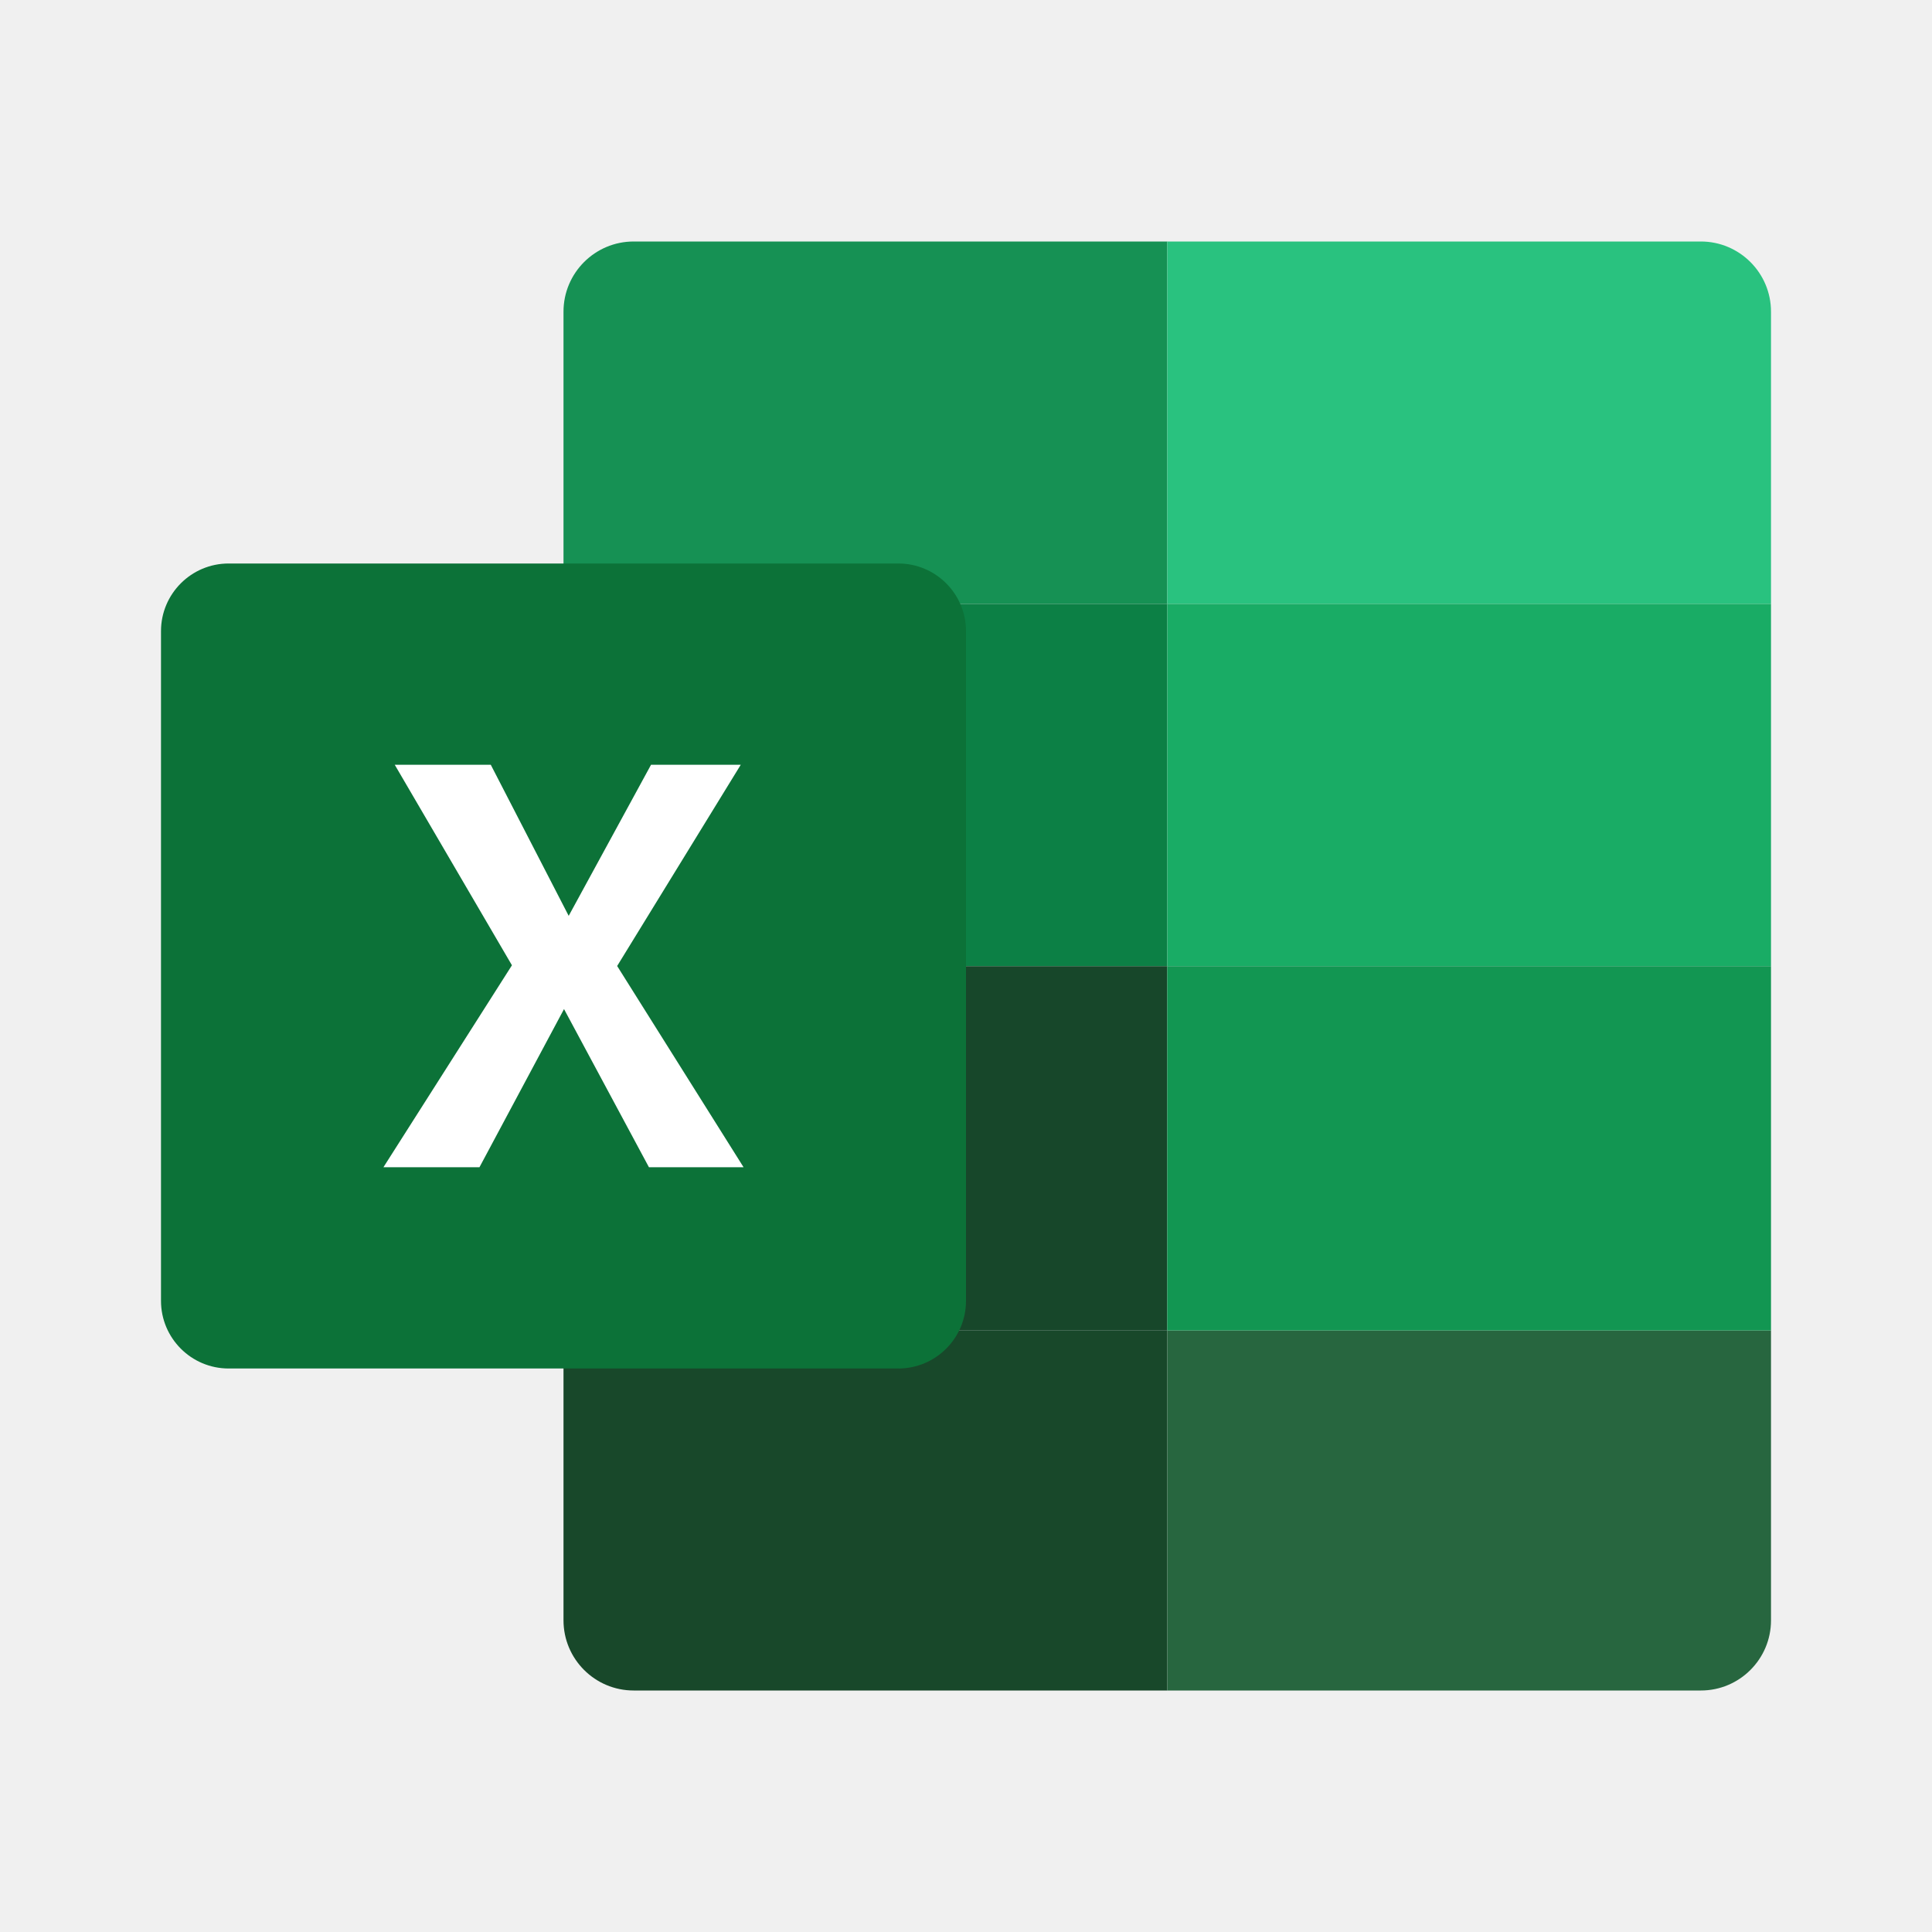
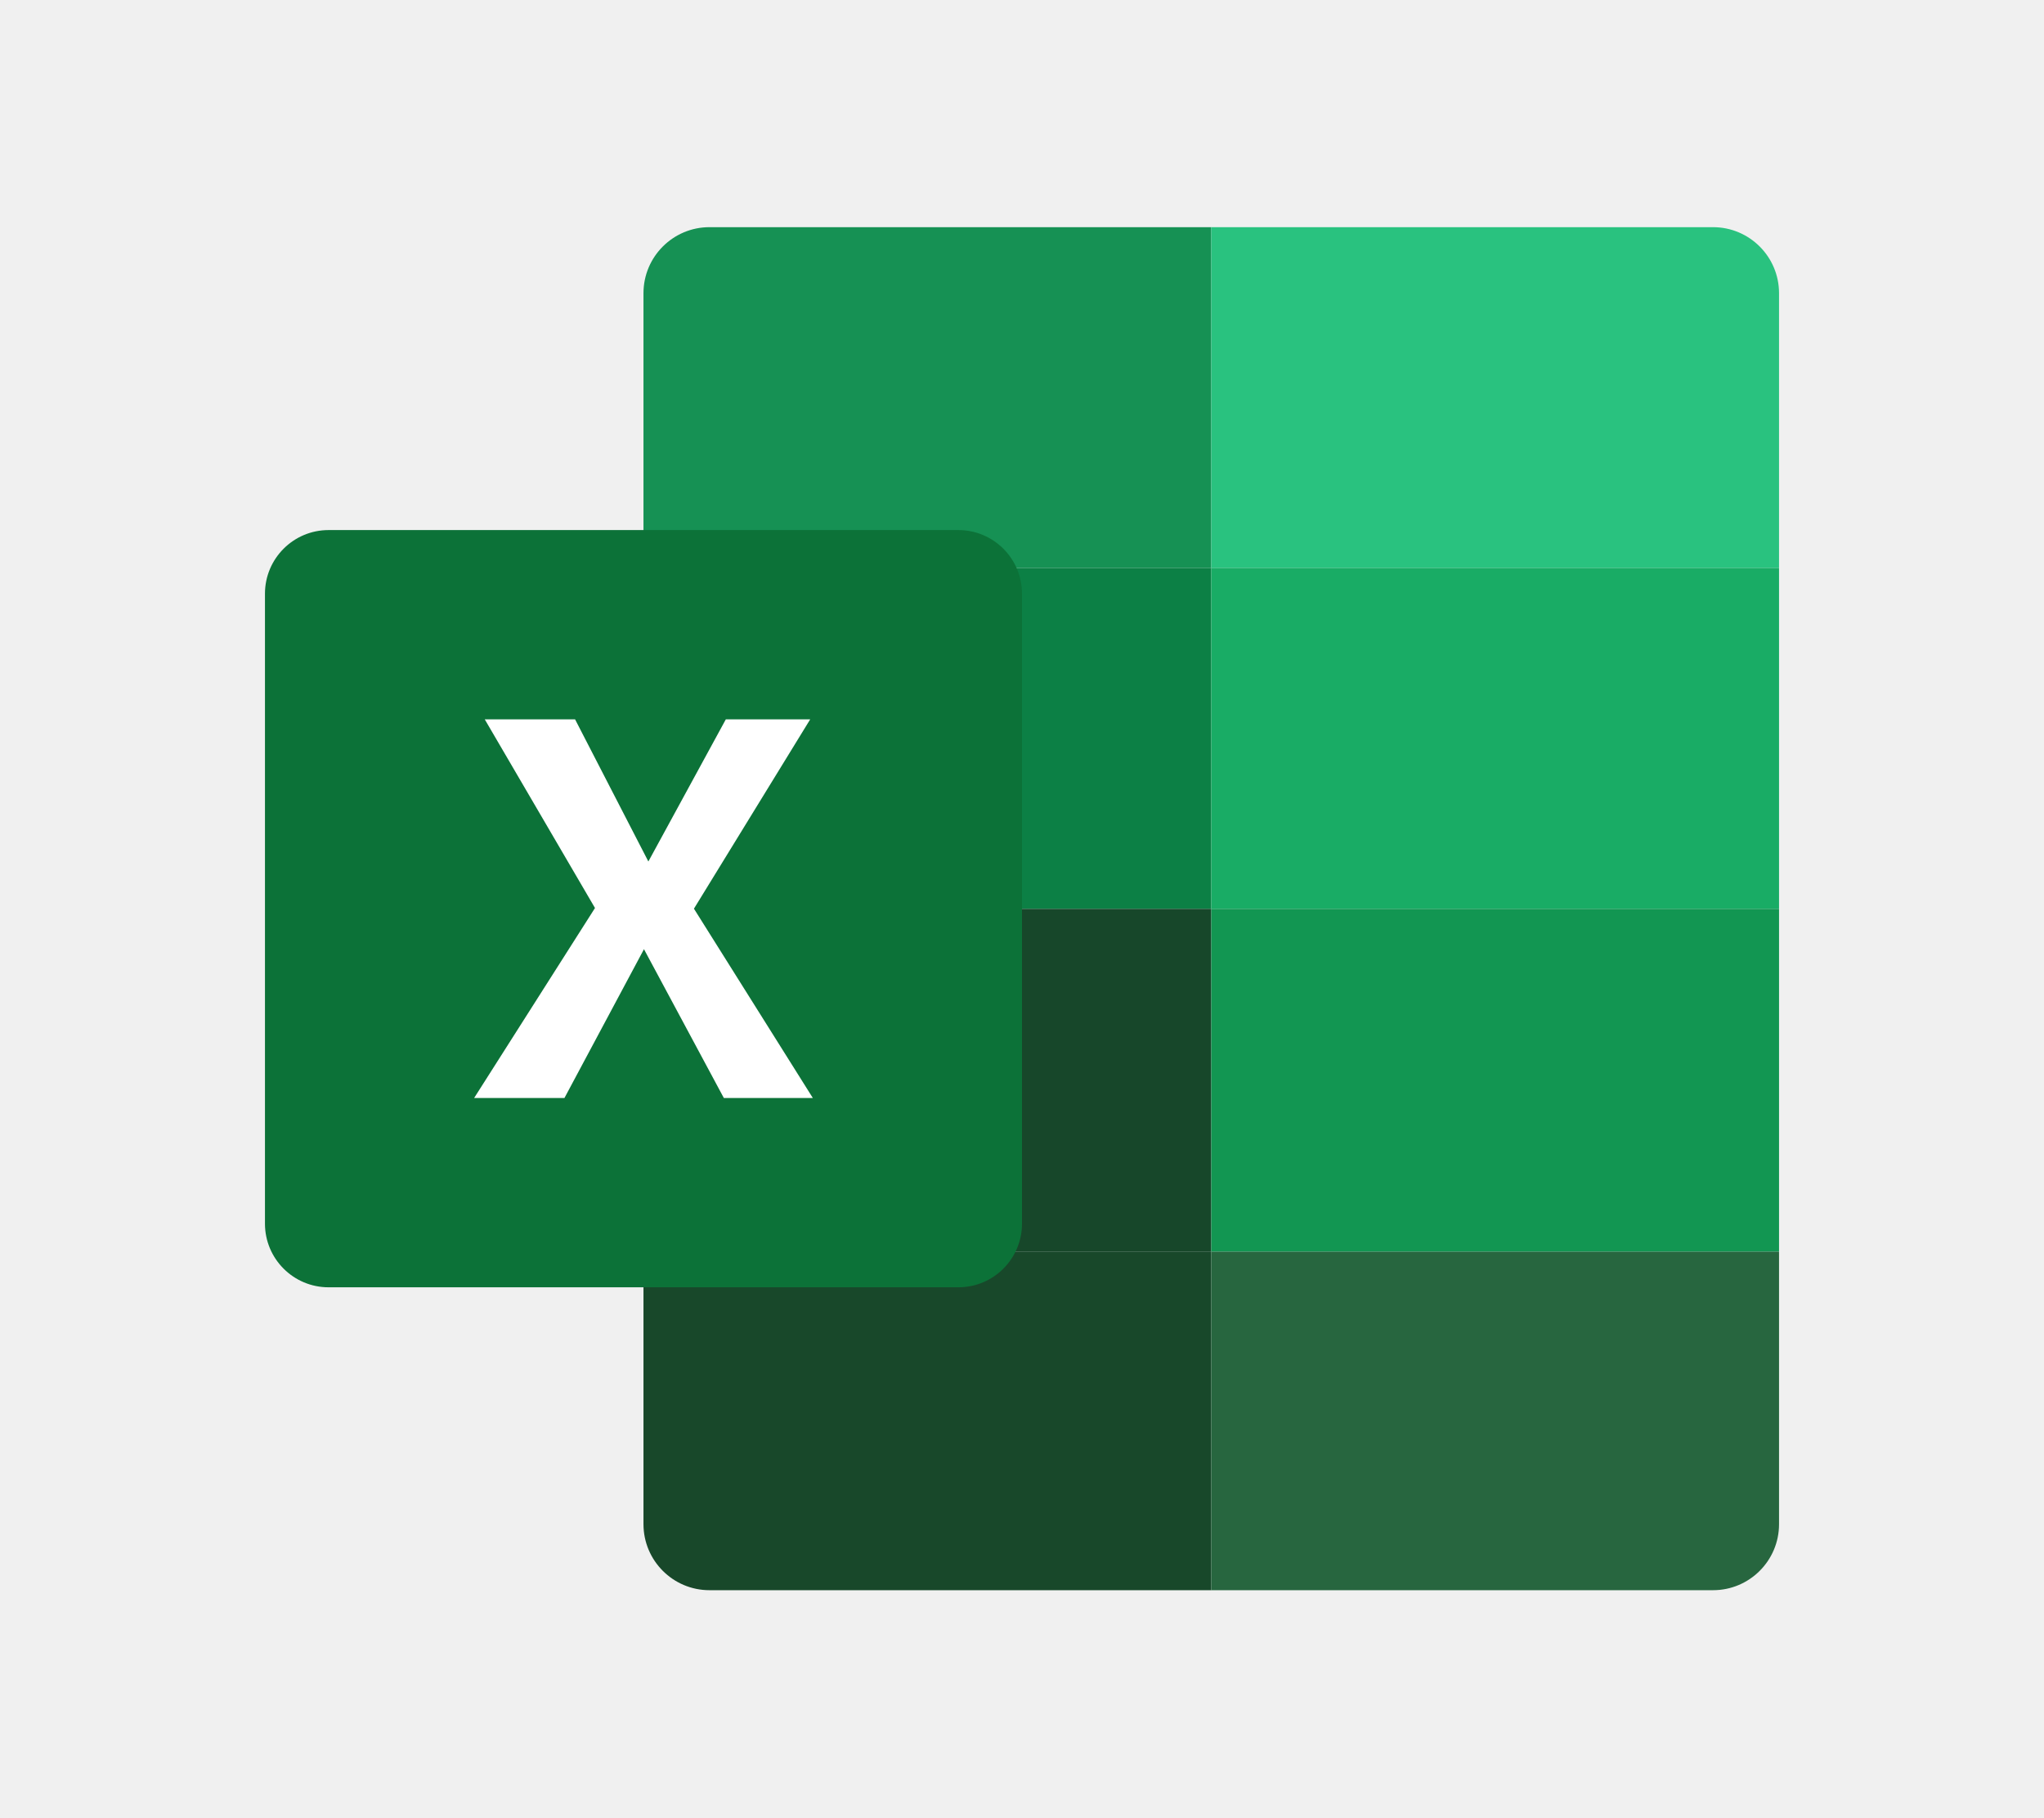
- <svg xmlns="http://www.w3.org/2000/svg" x="0px" y="0px" width="100" height="100" viewBox="0 0 48 48">
+ <svg xmlns="http://www.w3.org/2000/svg" x="0px" y="0px" width="27" height="24" viewBox="0 0 48 48">
  <path fill="#169154" d="M29,6H15.744C14.781,6,14,6.781,14,7.744v7.259h15V6z" />
  <path fill="#18482a" d="M14,33.054v7.202C14,41.219,14.781,42,15.743,42H29v-8.946H14z" />
  <path fill="#0c8045" d="M14 15.003H29V24.005H14z" />
  <path fill="#17472a" d="M14 24.005H29V33.055H14z" />
  <g>
    <path fill="#29c27f" d="M42.256,6H29v9.003h15V7.744C44,6.781,43.219,6,42.256,6z" />
    <path fill="#27663f" d="M29,33.054V42h13.257C43.219,42,44,41.219,44,40.257v-7.202H29z" />
    <path fill="#19ac65" d="M29 15.003H44V24.005H29z" />
    <path fill="#129652" d="M29 24.005H44V33.055H29z" />
  </g>
  <path fill="#0c7238" d="M22.319,34H5.681C4.753,34,4,33.247,4,32.319V15.681C4,14.753,4.753,14,5.681,14h16.638 C23.247,14,24,14.753,24,15.681v16.638C24,33.247,23.247,34,22.319,34z" />
  <path fill="#fff" d="M9.807 19L12.193 19 14.129 22.754 16.175 19 18.404 19 15.333 24 18.474 29 16.123 29 14.013 25.07 11.912 29 9.526 29 12.719 23.982z" />
</svg>
